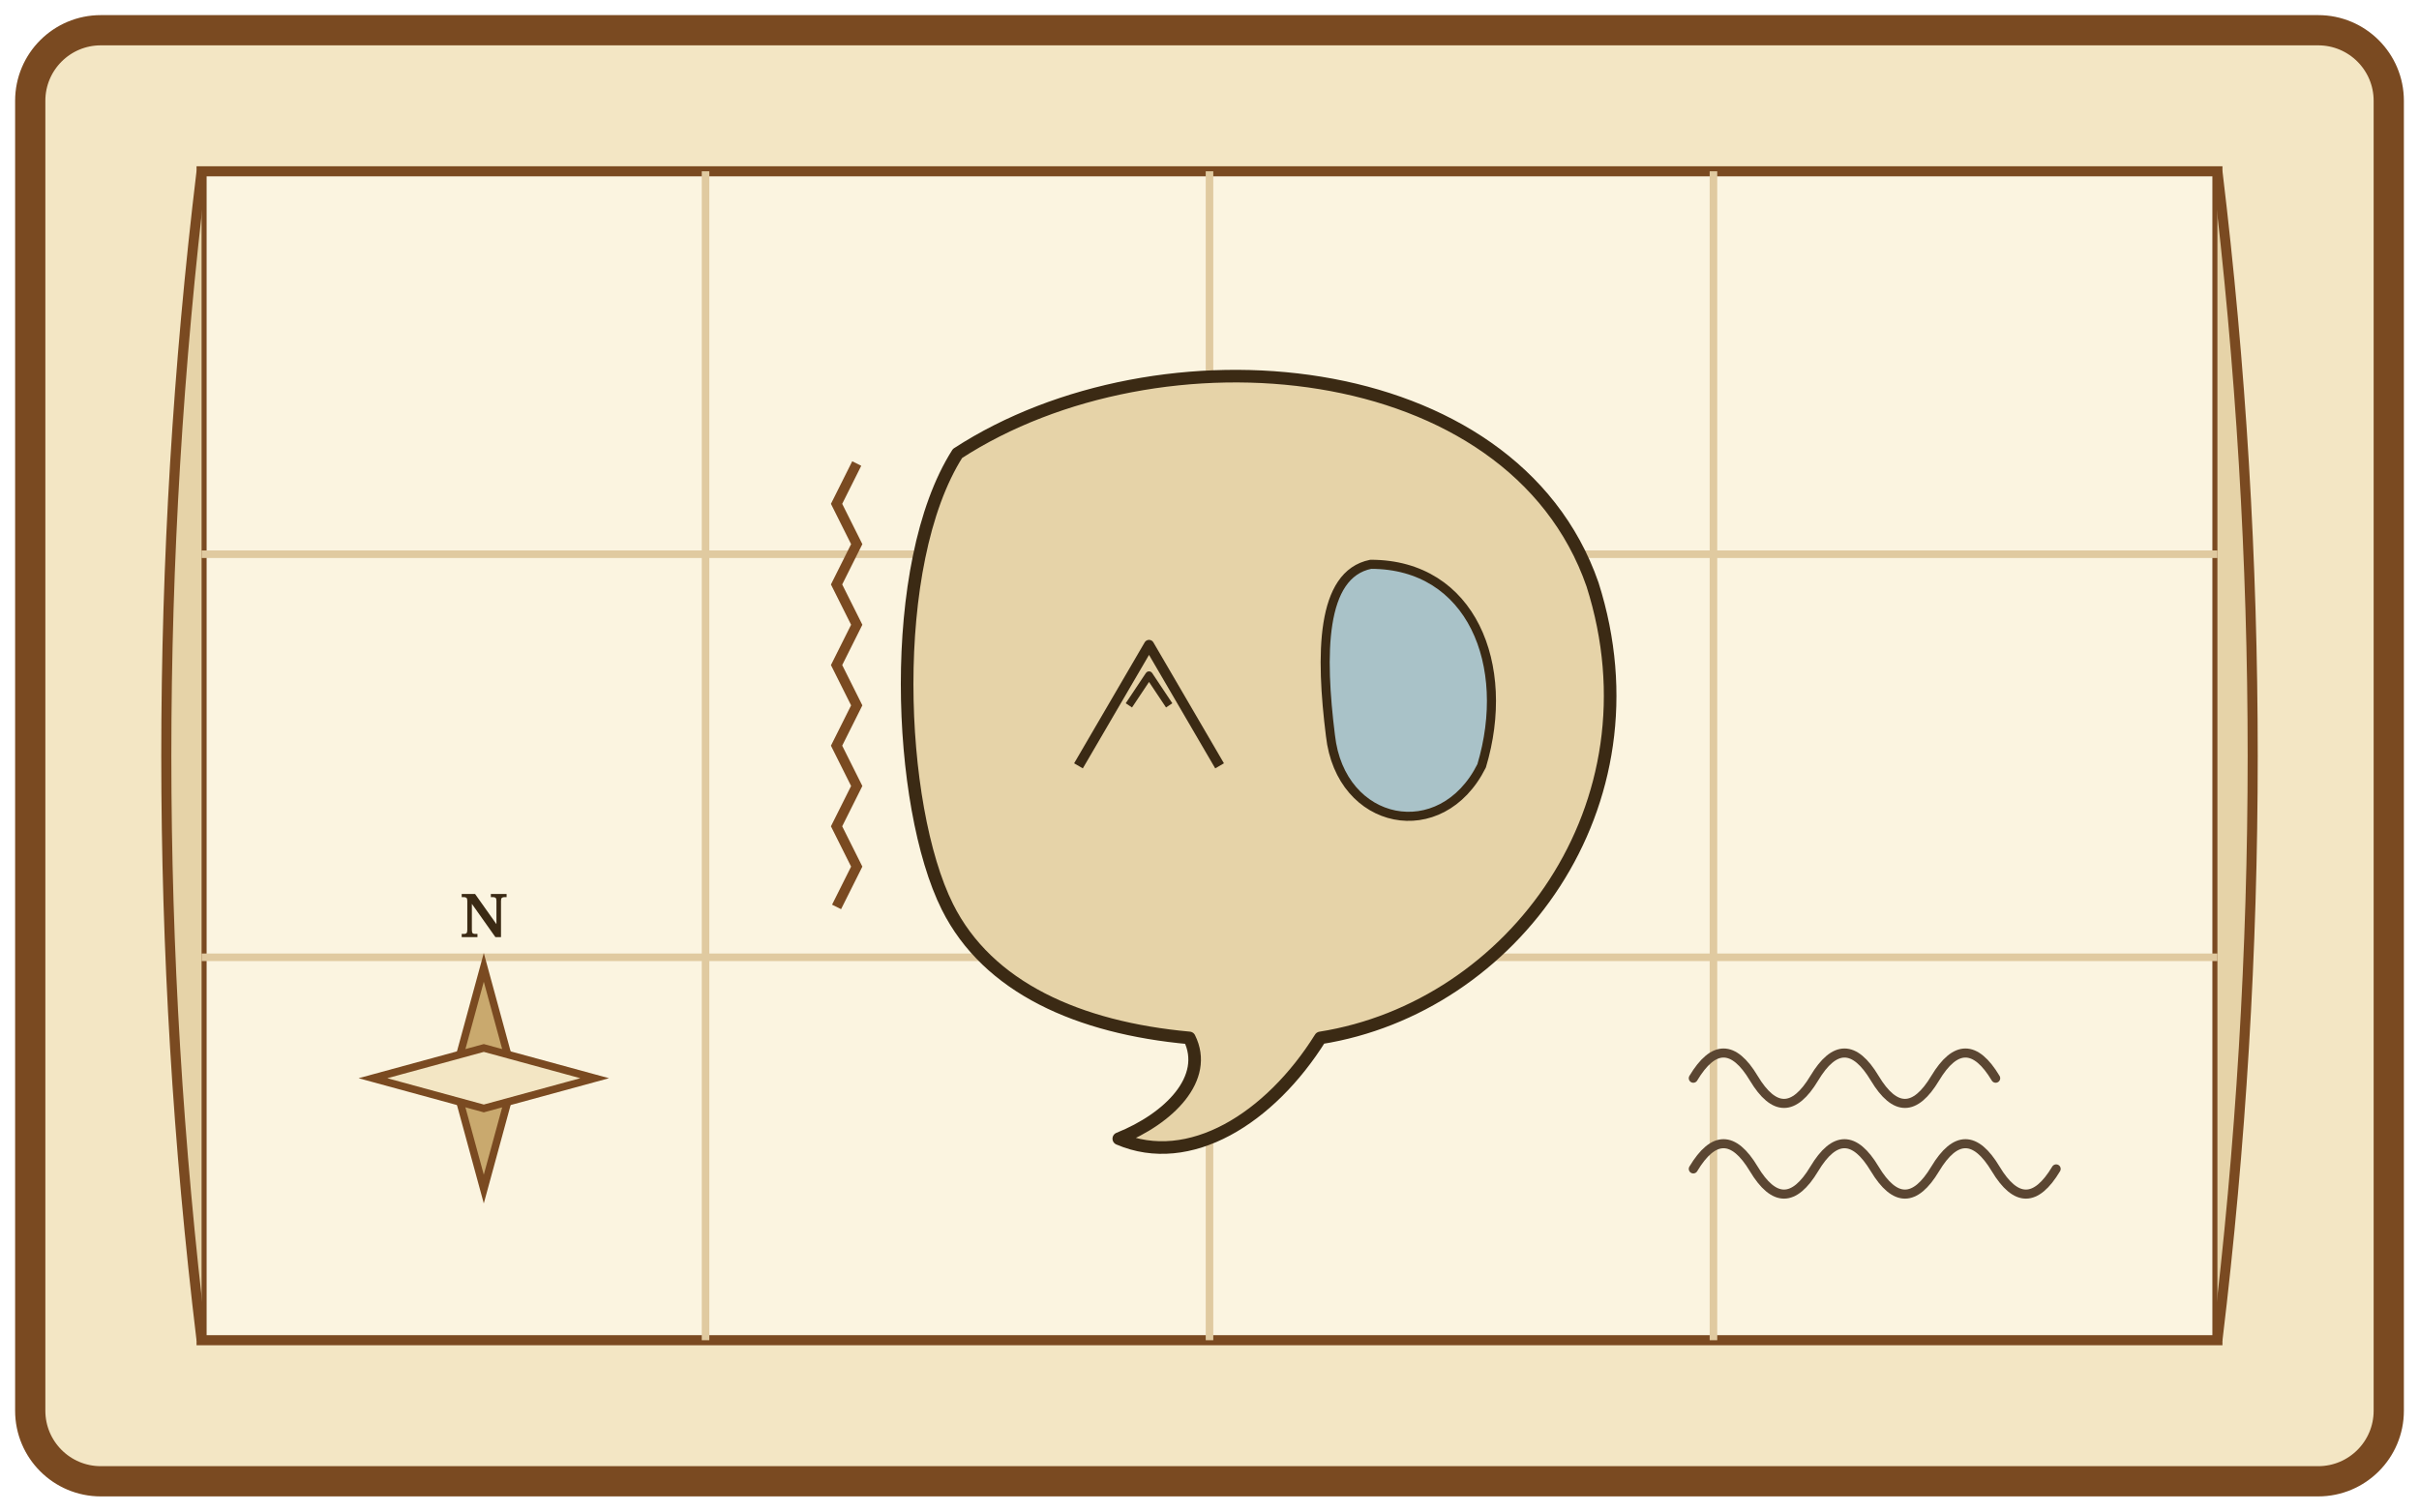
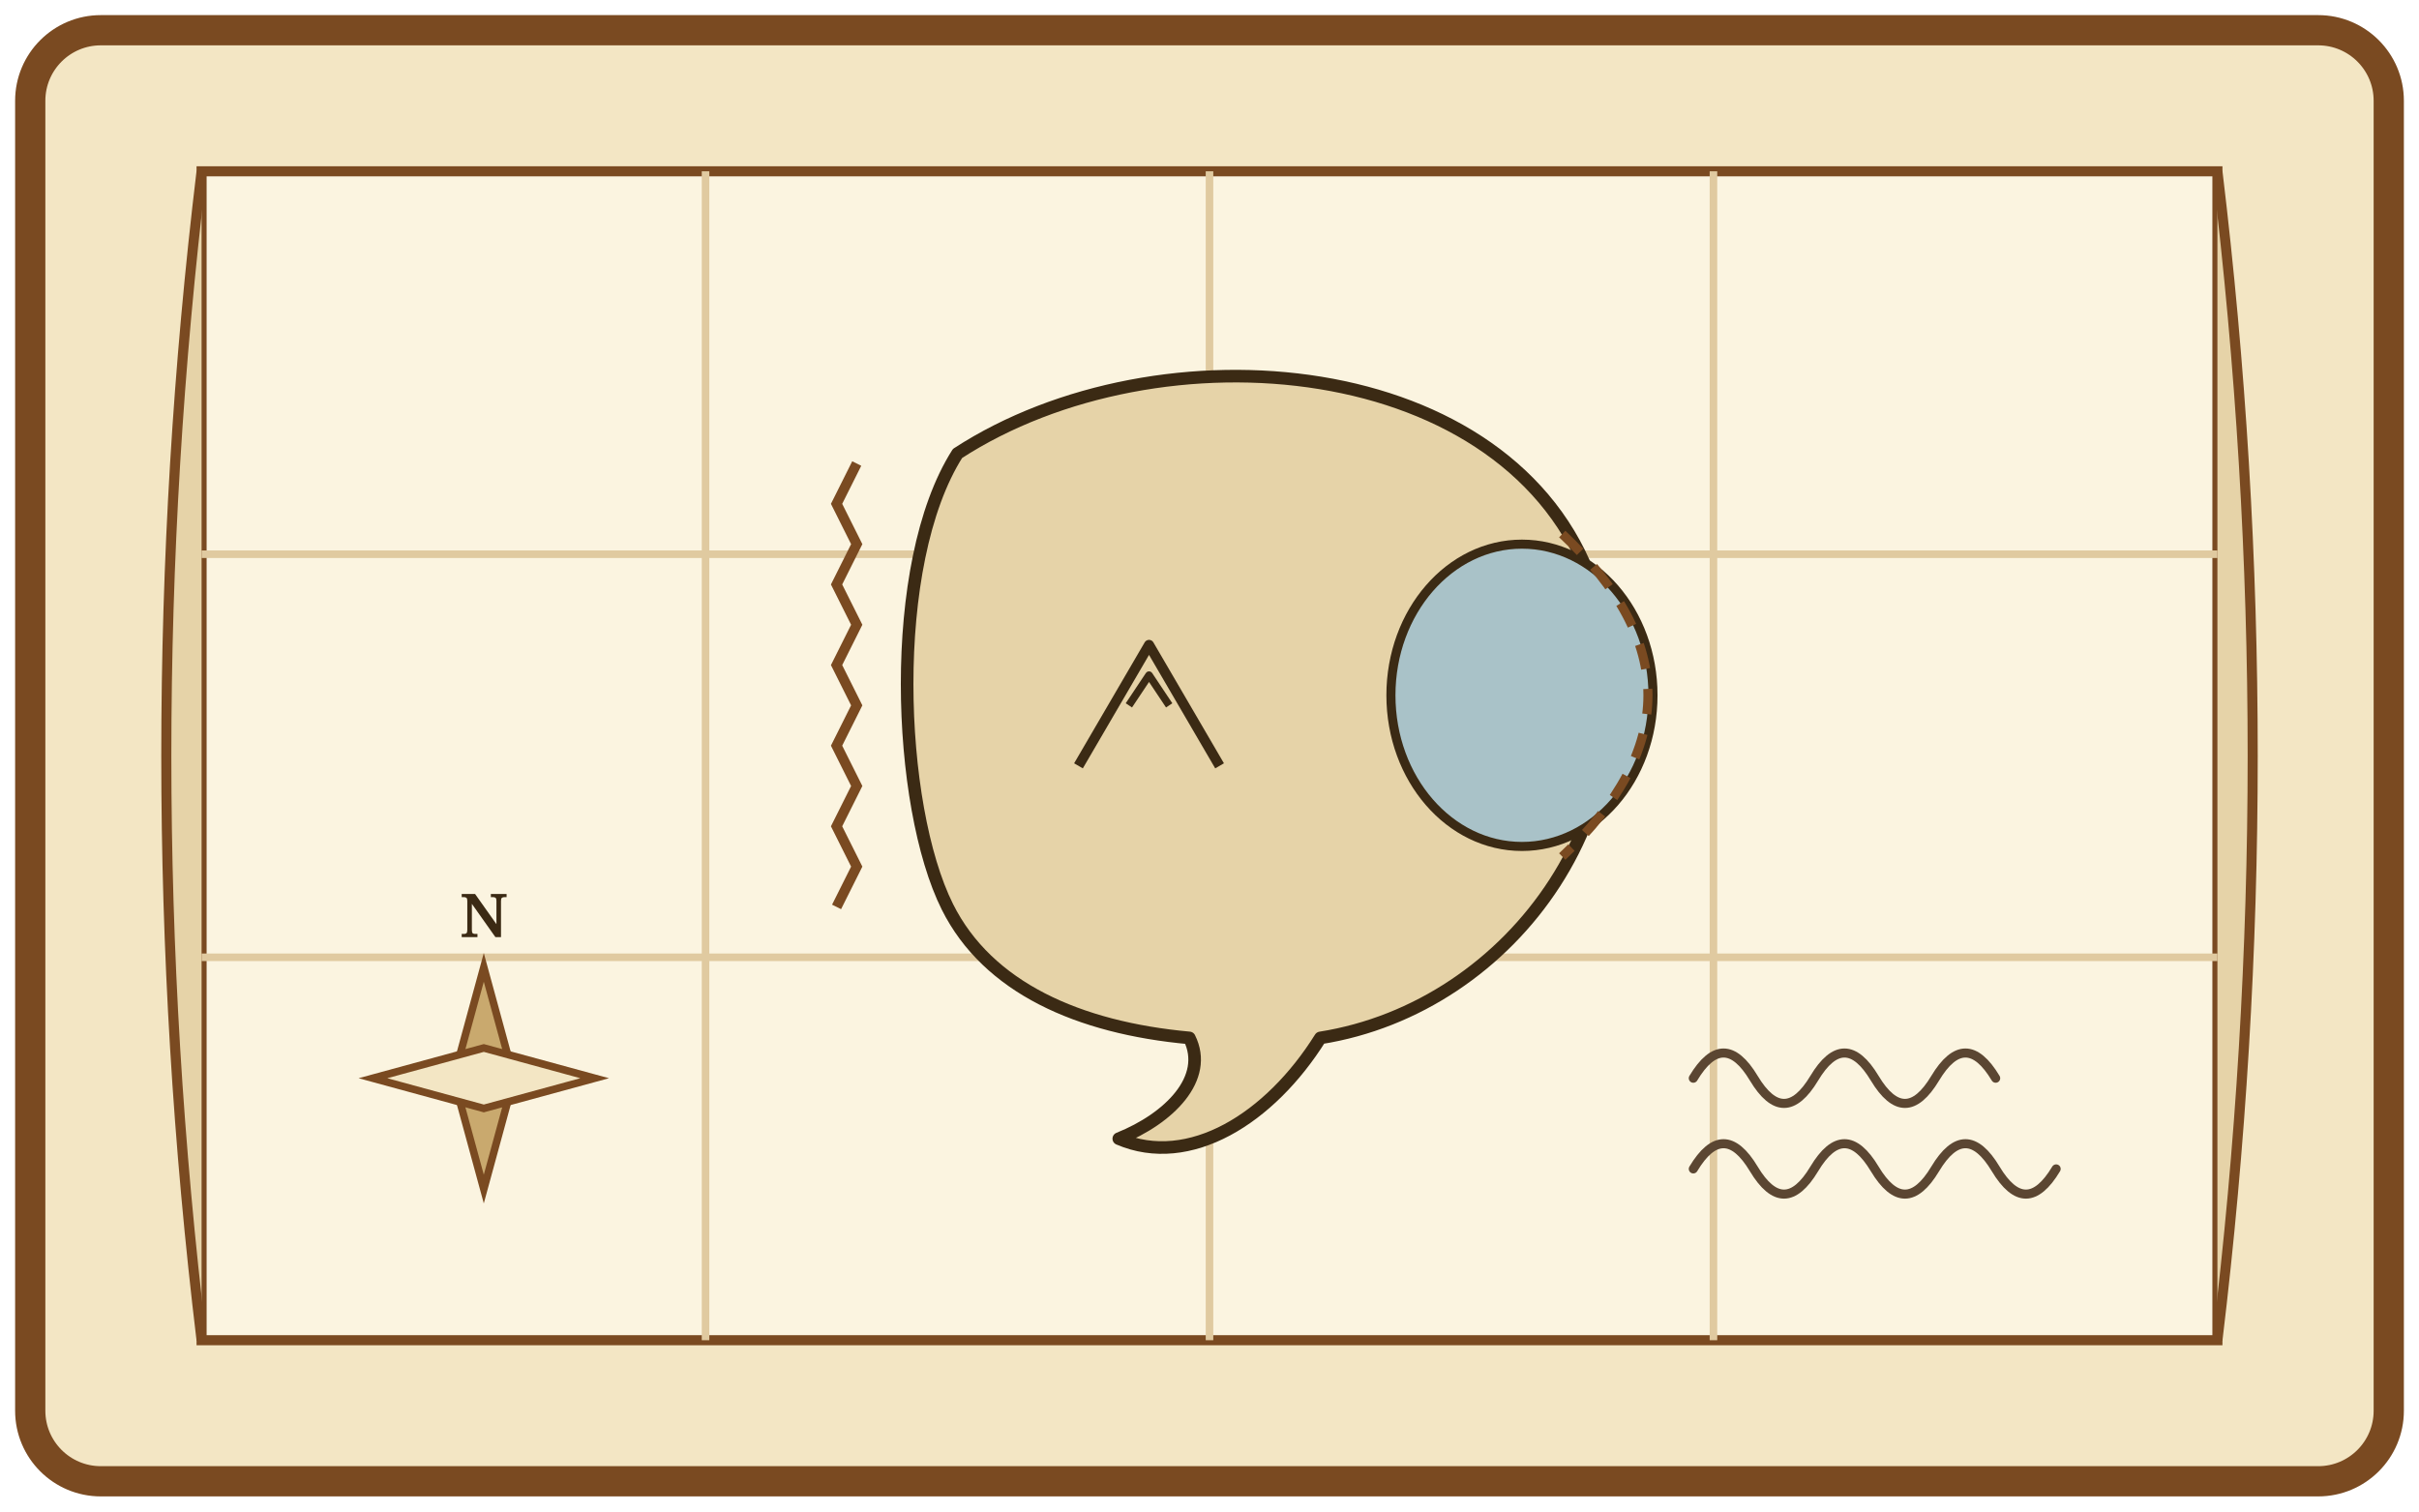
<svg xmlns="http://www.w3.org/2000/svg" viewBox="0 0 480 300" role="img" aria-label="The Halcyon's chart">
  <rect x="6" y="6" width="468" height="288" rx="14" fill="#f3e6c4" stroke="#7a4a21" stroke-width="6" />
  <rect x="40" y="34" width="400" height="232" fill="#fbf4e0" stroke="#7a4a21" stroke-width="2" />
  <path d="M40 34 q-14 116 0 232 M440 34 q14 116 0 232" fill="#e6d3a8" stroke="#7a4a21" stroke-width="2" />
  <path d="M40 110 H440 M40 190 H440 M140 34 V266 M240 34 V266 M340 34 V266" stroke="#e0caa0" stroke-width="1.5" />
  <g stroke="#3b2a14" stroke-width="2.5" stroke-linejoin="round">
    <path d="M190 90 C230 64 300 70 316 116 C330 160 300 200 262 206 C252 222 236 232 222 226 C232 222 240 214 236 206 C214 204 196 196 188 180 C178 160 176 112 190 90 Z" fill="#e6d3a8" />
-     <path d="M272 112 C292 112 300 132 294 152 C286 168 266 164 264 146 C262 130 262 114 272 112 Z" fill="#a9c2c8" stroke-width="1.8" />
+     <ellipse cx="302" cy="138" rx="26" ry="30" fill="#a9c2c8" stroke-width="1.8" />
+     <path d="M310 106 Q344 138 310 170" fill="none" stroke="#7a4a21" stroke-width="1.8" stroke-dasharray="5 4" />
    <path d="M214 152 l14 -24 l14 24" fill="none" stroke-width="2" />
    <path d="M224 140 l4 -6 l4 6" fill="none" stroke-width="1.5" />
  </g>
  <path d="M170 92 l-4 8 l4 8 l-4 8 l4 8 l-4 8 l4 8 l-4 8 l4 8 l-4 8 l4 8 l-4 8" fill="none" stroke="#7a4a21" stroke-width="2" />
  <g fill="none" stroke="#5b4632" stroke-width="1.8" stroke-linecap="round">
    <path d="M336 214 q6 -10 12 0 t12 0 t12 0 t12 0 t12 0" />
    <path d="M336 232 q6 -10 12 0 t12 0 t12 0 t12 0 t12 0 t12 0" />
  </g>
  <g stroke="#7a4a21" stroke-width="1.5">
    <path d="M90 214 l6 -22 l6 22 l-6 22 Z" fill="#c9a96e" />
    <path d="M74 214 l22 -6 l22 6 l-22 6 Z" fill="#f3e6c4" />
  </g>
  <text x="96" y="186" text-anchor="middle" font-family="Georgia, serif" font-size="12" font-weight="bold" fill="#3b2a14">N</text>
</svg>
